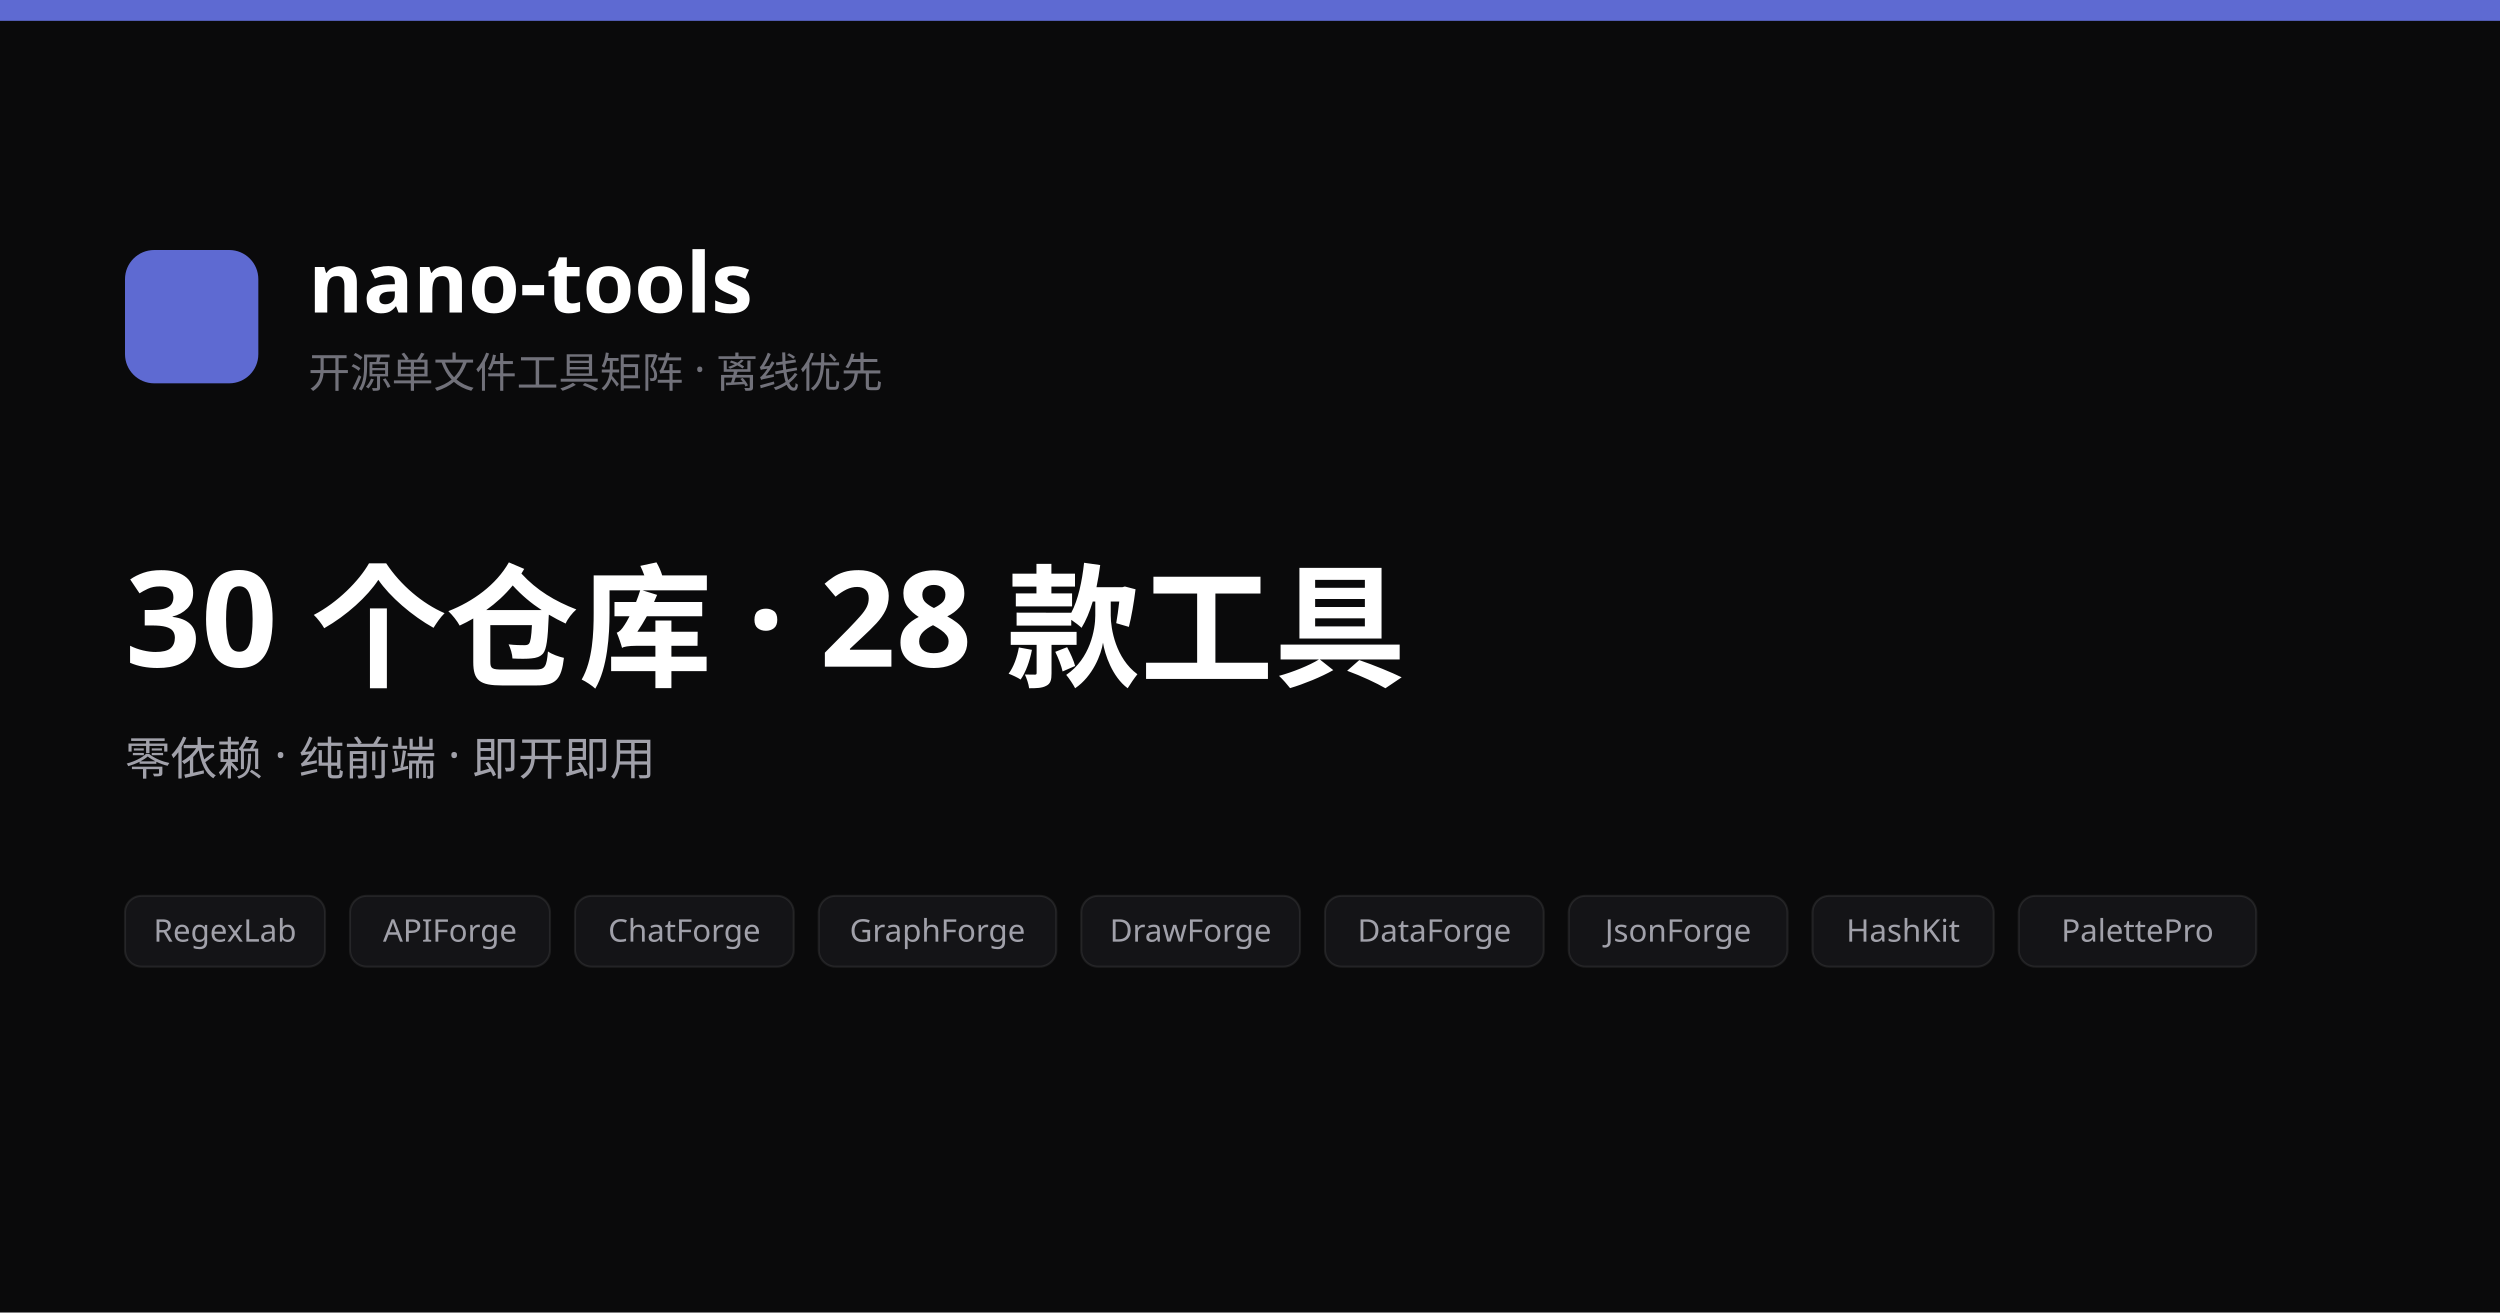
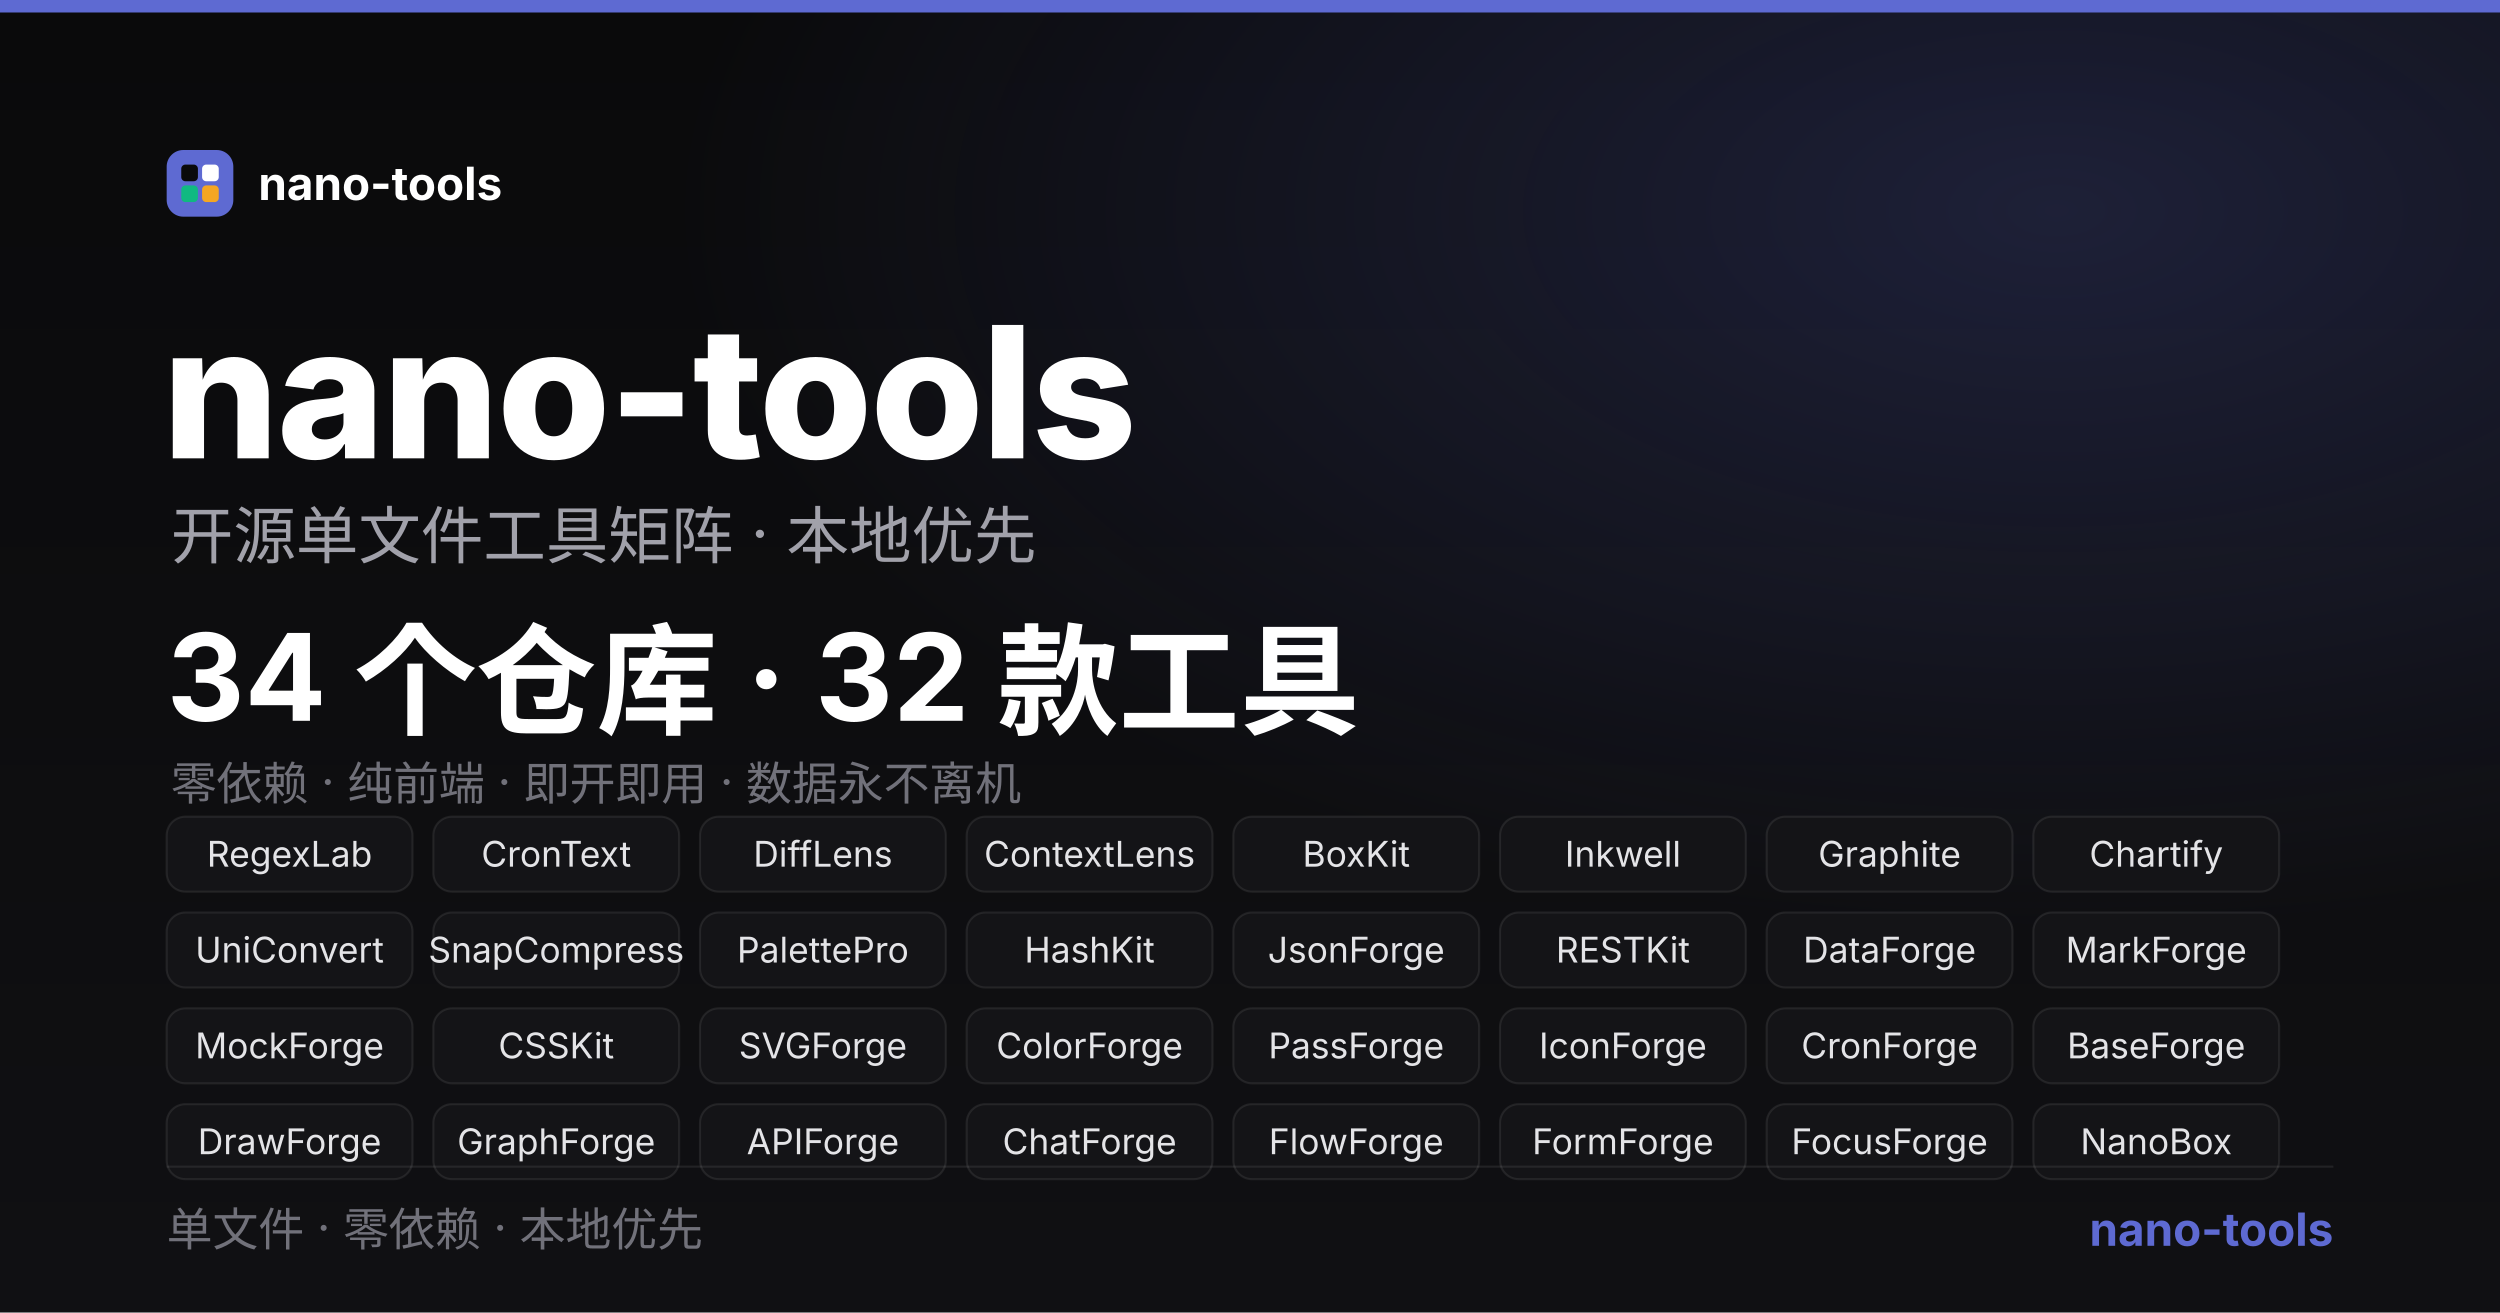
- <svg xmlns="http://www.w3.org/2000/svg" width="1200" height="630" viewBox="0 0 1200 630">
-   <rect width="1200" height="630" fill="#0A0A0B" />
-   <rect x="0" y="0" width="1200" height="10" fill="#5E6AD2" />
-   <rect x="60" y="120" width="64" height="64" rx="14" fill="#5E6AD2" />
-   <text x="148" y="150" fill="#FFFFFF" font-family="system-ui,sans-serif" font-size="40" font-weight="700">nano-tools</text>
-   <text x="148" y="186" fill="#71717A" font-family="system-ui,sans-serif" font-size="20">开源单文件工具矩阵 · 离线优先</text>
-   <text x="60" y="320" fill="#FFFFFF" font-family="system-ui,sans-serif" font-size="64" font-weight="700">30 个仓库 · 28 款工具</text>
-   <text x="60" y="372" fill="#A1A1AA" font-family="system-ui,sans-serif" font-size="22">零依赖 · 纯前端 · 即开即用</text>
-   <rect x="60" y="430" width="96" height="34" rx="8" fill="#141417" stroke="rgba(255,255,255,0.08)" />
-   <text x="108.0" y="452" fill="#A1A1AA" font-family="system-ui,sans-serif" font-size="15" text-anchor="middle">RegexLab</text>
-   <rect x="168" y="430" width="96" height="34" rx="8" fill="#141417" stroke="rgba(255,255,255,0.08)" />
-   <text x="216.0" y="452" fill="#A1A1AA" font-family="system-ui,sans-serif" font-size="15" text-anchor="middle">APIForge</text>
-   <rect x="276" y="430" width="105" height="34" rx="8" fill="#141417" stroke="rgba(255,255,255,0.08)" />
-   <text x="328.5" y="452" fill="#A1A1AA" font-family="system-ui,sans-serif" font-size="15" text-anchor="middle">ChatForge</text>
-   <rect x="393" y="430" width="114" height="34" rx="8" fill="#141417" stroke="rgba(255,255,255,0.08)" />
-   <text x="450.0" y="452" fill="#A1A1AA" font-family="system-ui,sans-serif" font-size="15" text-anchor="middle">GraphForge</text>
-   <rect x="519" y="430" width="105" height="34" rx="8" fill="#141417" stroke="rgba(255,255,255,0.08)" />
-   <text x="571.5" y="452" fill="#A1A1AA" font-family="system-ui,sans-serif" font-size="15" text-anchor="middle">DrawForge</text>
-   <rect x="636" y="430" width="105" height="34" rx="8" fill="#141417" stroke="rgba(255,255,255,0.08)" />
-   <text x="688.5" y="452" fill="#A1A1AA" font-family="system-ui,sans-serif" font-size="15" text-anchor="middle">DataForge</text>
-   <rect x="753" y="430" width="105" height="34" rx="8" fill="#141417" stroke="rgba(255,255,255,0.08)" />
-   <text x="805.5" y="452" fill="#A1A1AA" font-family="system-ui,sans-serif" font-size="15" text-anchor="middle">JsonForge</text>
-   <rect x="870" y="430" width="87" height="34" rx="8" fill="#141417" stroke="rgba(255,255,255,0.08)" />
-   <text x="913.5" y="452" fill="#A1A1AA" font-family="system-ui,sans-serif" font-size="15" text-anchor="middle">HashKit</text>
-   <rect x="969" y="430" width="114" height="34" rx="8" fill="#141417" stroke="rgba(255,255,255,0.08)" />
-   <text x="1026.0" y="452" fill="#A1A1AA" font-family="system-ui,sans-serif" font-size="15" text-anchor="middle">PalettePro</text>
+ <svg xmlns="http://www.w3.org/2000/svg" width="1200" height="630" viewBox="0 0 1200 630" font-family="-apple-system,BlinkMacSystemFont,'Segoe UI','PingFang SC','Microsoft YaHei',sans-serif">
+   <defs>
+     <linearGradient id="bg" x1="0" y1="0" x2="0" y2="1">
+       <stop offset="0" stop-color="#0A0A0B" />
+       <stop offset="1" stop-color="#101013" />
+     </linearGradient>
+     <radialGradient id="glow" cx="82%" cy="16%" r="55%">
+       <stop offset="0%" stop-color="#5E6AD2" stop-opacity="0.22" />
+       <stop offset="100%" stop-color="#5E6AD2" stop-opacity="0" />
+     </radialGradient>
+   </defs>
+   <rect width="1200" height="630" fill="url(#bg)" />
+   <rect width="1200" height="630" fill="url(#glow)" />
+   <rect x="0" y="0" width="1200" height="6" fill="#5E6AD2" />
+   <g transform="translate(80,72)">
+     <rect x="0" y="0" width="32" height="32" rx="8" fill="#5E6AD2" />
+     <rect x="7" y="7" width="8" height="8" rx="2" fill="#0A0A0B" />
+     <rect x="17" y="7" width="8" height="8" rx="2" fill="#FFFFFF" />
+     <rect x="7" y="17" width="8" height="8" rx="2" fill="#10B981" />
+     <rect x="17" y="17" width="8" height="8" rx="2" fill="#F5A623" />
+   </g>
+   <text x="124" y="96" fill="#FFFFFF" font-size="22" font-weight="700">nano-tools</text>
+   <text x="78" y="220" fill="#FFFFFF" font-size="88" font-weight="800" letter-spacing="-1">nano-tools</text>
+   <text x="82" y="268" fill="#A1A1AA" font-size="30">开源单文件工具矩阵 · 本地优先</text>
+   <text x="80" y="346" fill="#FFFFFF" font-size="58" font-weight="700">34 个仓库 · 32 款工具</text>
+   <text x="82" y="384" fill="#71717A" font-size="22">零依赖 · 纯前端 · 即开即用 · 数据永不离机</text>
+   <g transform="translate(80,392)">
+     <rect x="0" y="0" width="118" height="36" rx="9" fill="#141417" stroke="#FFFFFF" stroke-opacity="0.08" />
+     <text x="59" y="24" text-anchor="middle" fill="#E4E4E7" font-size="17">RegexLab</text>
+   </g>
+   <g transform="translate(208,392)">
+     <rect x="0" y="0" width="118" height="36" rx="9" fill="#141417" stroke="#FFFFFF" stroke-opacity="0.08" />
+     <text x="59" y="24" text-anchor="middle" fill="#E4E4E7" font-size="17">CronText</text>
+   </g>
+   <g transform="translate(336,392)">
+     <rect x="0" y="0" width="118" height="36" rx="9" fill="#141417" stroke="#FFFFFF" stroke-opacity="0.08" />
+     <text x="59" y="24" text-anchor="middle" fill="#E4E4E7" font-size="17">DiffLens</text>
+   </g>
+   <g transform="translate(464,392)">
+     <rect x="0" y="0" width="118" height="36" rx="9" fill="#141417" stroke="#FFFFFF" stroke-opacity="0.08" />
+     <text x="59" y="24" text-anchor="middle" fill="#E4E4E7" font-size="17">ContextLens</text>
+   </g>
+   <g transform="translate(592,392)">
+     <rect x="0" y="0" width="118" height="36" rx="9" fill="#141417" stroke="#FFFFFF" stroke-opacity="0.08" />
+     <text x="59" y="24" text-anchor="middle" fill="#E4E4E7" font-size="17">BoxKit</text>
+   </g>
+   <g transform="translate(720,392)">
+     <rect x="0" y="0" width="118" height="36" rx="9" fill="#141417" stroke="#FFFFFF" stroke-opacity="0.08" />
+     <text x="59" y="24" text-anchor="middle" fill="#E4E4E7" font-size="17">Inkwell</text>
+   </g>
+   <g transform="translate(848,392)">
+     <rect x="0" y="0" width="118" height="36" rx="9" fill="#141417" stroke="#FFFFFF" stroke-opacity="0.08" />
+     <text x="59" y="24" text-anchor="middle" fill="#E4E4E7" font-size="17">Graphite</text>
+   </g>
+   <g transform="translate(976,392)">
+     <rect x="0" y="0" width="118" height="36" rx="9" fill="#141417" stroke="#FFFFFF" stroke-opacity="0.08" />
+     <text x="59" y="24" text-anchor="middle" fill="#E4E4E7" font-size="17">Chartify</text>
+   </g>
+   <g transform="translate(80,438)">
+     <rect x="0" y="0" width="118" height="36" rx="9" fill="#141417" stroke="#FFFFFF" stroke-opacity="0.08" />
+     <text x="59" y="24" text-anchor="middle" fill="#E4E4E7" font-size="17">UniConvert</text>
+   </g>
+   <g transform="translate(208,438)">
+     <rect x="0" y="0" width="118" height="36" rx="9" fill="#141417" stroke="#FFFFFF" stroke-opacity="0.08" />
+     <text x="59" y="24" text-anchor="middle" fill="#E4E4E7" font-size="17">SnapCompress</text>
+   </g>
+   <g transform="translate(336,438)">
+     <rect x="0" y="0" width="118" height="36" rx="9" fill="#141417" stroke="#FFFFFF" stroke-opacity="0.08" />
+     <text x="59" y="24" text-anchor="middle" fill="#E4E4E7" font-size="17">PalettePro</text>
+   </g>
+   <g transform="translate(464,438)">
+     <rect x="0" y="0" width="118" height="36" rx="9" fill="#141417" stroke="#FFFFFF" stroke-opacity="0.08" />
+     <text x="59" y="24" text-anchor="middle" fill="#E4E4E7" font-size="17">HashKit</text>
+   </g>
+   <g transform="translate(592,438)">
+     <rect x="0" y="0" width="118" height="36" rx="9" fill="#141417" stroke="#FFFFFF" stroke-opacity="0.08" />
+     <text x="59" y="24" text-anchor="middle" fill="#E4E4E7" font-size="17">JsonForge</text>
+   </g>
+   <g transform="translate(720,438)">
+     <rect x="0" y="0" width="118" height="36" rx="9" fill="#141417" stroke="#FFFFFF" stroke-opacity="0.08" />
+     <text x="59" y="24" text-anchor="middle" fill="#E4E4E7" font-size="17">RESTKit</text>
+   </g>
+   <g transform="translate(848,438)">
+     <rect x="0" y="0" width="118" height="36" rx="9" fill="#141417" stroke="#FFFFFF" stroke-opacity="0.08" />
+     <text x="59" y="24" text-anchor="middle" fill="#E4E4E7" font-size="17">DataForge</text>
+   </g>
+   <g transform="translate(976,438)">
+     <rect x="0" y="0" width="118" height="36" rx="9" fill="#141417" stroke="#FFFFFF" stroke-opacity="0.08" />
+     <text x="59" y="24" text-anchor="middle" fill="#E4E4E7" font-size="17">MarkForge</text>
+   </g>
+   <g transform="translate(80,484)">
+     <rect x="0" y="0" width="118" height="36" rx="9" fill="#141417" stroke="#FFFFFF" stroke-opacity="0.08" />
+     <text x="59" y="24" text-anchor="middle" fill="#E4E4E7" font-size="17">MockForge</text>
+   </g>
+   <g transform="translate(208,484)">
+     <rect x="0" y="0" width="118" height="36" rx="9" fill="#141417" stroke="#FFFFFF" stroke-opacity="0.08" />
+     <text x="59" y="24" text-anchor="middle" fill="#E4E4E7" font-size="17">CSSKit</text>
+   </g>
+   <g transform="translate(336,484)">
+     <rect x="0" y="0" width="118" height="36" rx="9" fill="#141417" stroke="#FFFFFF" stroke-opacity="0.08" />
+     <text x="59" y="24" text-anchor="middle" fill="#E4E4E7" font-size="17">SVGForge</text>
+   </g>
+   <g transform="translate(464,484)">
+     <rect x="0" y="0" width="118" height="36" rx="9" fill="#141417" stroke="#FFFFFF" stroke-opacity="0.08" />
+     <text x="59" y="24" text-anchor="middle" fill="#E4E4E7" font-size="17">ColorForge</text>
+   </g>
+   <g transform="translate(592,484)">
+     <rect x="0" y="0" width="118" height="36" rx="9" fill="#141417" stroke="#FFFFFF" stroke-opacity="0.08" />
+     <text x="59" y="24" text-anchor="middle" fill="#E4E4E7" font-size="17">PassForge</text>
+   </g>
+   <g transform="translate(720,484)">
+     <rect x="0" y="0" width="118" height="36" rx="9" fill="#141417" stroke="#FFFFFF" stroke-opacity="0.08" />
+     <text x="59" y="24" text-anchor="middle" fill="#E4E4E7" font-size="17">IconForge</text>
+   </g>
+   <g transform="translate(848,484)">
+     <rect x="0" y="0" width="118" height="36" rx="9" fill="#141417" stroke="#FFFFFF" stroke-opacity="0.08" />
+     <text x="59" y="24" text-anchor="middle" fill="#E4E4E7" font-size="17">CronForge</text>
+   </g>
+   <g transform="translate(976,484)">
+     <rect x="0" y="0" width="118" height="36" rx="9" fill="#141417" stroke="#FFFFFF" stroke-opacity="0.08" />
+     <text x="59" y="24" text-anchor="middle" fill="#E4E4E7" font-size="17">BaseForge</text>
+   </g>
+   <g transform="translate(80,530)">
+     <rect x="0" y="0" width="118" height="36" rx="9" fill="#141417" stroke="#FFFFFF" stroke-opacity="0.08" />
+     <text x="59" y="24" text-anchor="middle" fill="#E4E4E7" font-size="17">DrawForge</text>
+   </g>
+   <g transform="translate(208,530)">
+     <rect x="0" y="0" width="118" height="36" rx="9" fill="#141417" stroke="#FFFFFF" stroke-opacity="0.08" />
+     <text x="59" y="24" text-anchor="middle" fill="#E4E4E7" font-size="17">GraphForge</text>
+   </g>
+   <g transform="translate(336,530)">
+     <rect x="0" y="0" width="118" height="36" rx="9" fill="#141417" stroke="#FFFFFF" stroke-opacity="0.08" />
+     <text x="59" y="24" text-anchor="middle" fill="#E4E4E7" font-size="17">APIForge</text>
+   </g>
+   <g transform="translate(464,530)">
+     <rect x="0" y="0" width="118" height="36" rx="9" fill="#141417" stroke="#FFFFFF" stroke-opacity="0.08" />
+     <text x="59" y="24" text-anchor="middle" fill="#E4E4E7" font-size="17">ChatForge</text>
+   </g>
+   <g transform="translate(592,530)">
+     <rect x="0" y="0" width="118" height="36" rx="9" fill="#141417" stroke="#FFFFFF" stroke-opacity="0.08" />
+     <text x="59" y="24" text-anchor="middle" fill="#E4E4E7" font-size="17">FlowForge</text>
+   </g>
+   <g transform="translate(720,530)">
+     <rect x="0" y="0" width="118" height="36" rx="9" fill="#141417" stroke="#FFFFFF" stroke-opacity="0.08" />
+     <text x="59" y="24" text-anchor="middle" fill="#E4E4E7" font-size="17">FormForge</text>
+   </g>
+   <g transform="translate(848,530)">
+     <rect x="0" y="0" width="118" height="36" rx="9" fill="#141417" stroke="#FFFFFF" stroke-opacity="0.08" />
+     <text x="59" y="24" text-anchor="middle" fill="#E4E4E7" font-size="17">FocusForge</text>
+   </g>
+   <g transform="translate(976,530)">
+     <rect x="0" y="0" width="118" height="36" rx="9" fill="#141417" stroke="#FFFFFF" stroke-opacity="0.08" />
+     <text x="59" y="24" text-anchor="middle" fill="#E4E4E7" font-size="17">NanoBox</text>
+   </g>
+   <line x1="80" y1="560" x2="1120" y2="560" stroke="#FFFFFF" stroke-opacity="0.08" stroke-width="1" />
+   <text x="80" y="598" fill="#71717A" font-size="22">单文件 · 零依赖 · 本地优先</text>
+   <text x="1120" y="598" text-anchor="end" fill="#5E6AD2" font-size="22" font-weight="700">nano-tools</text>
</svg>
